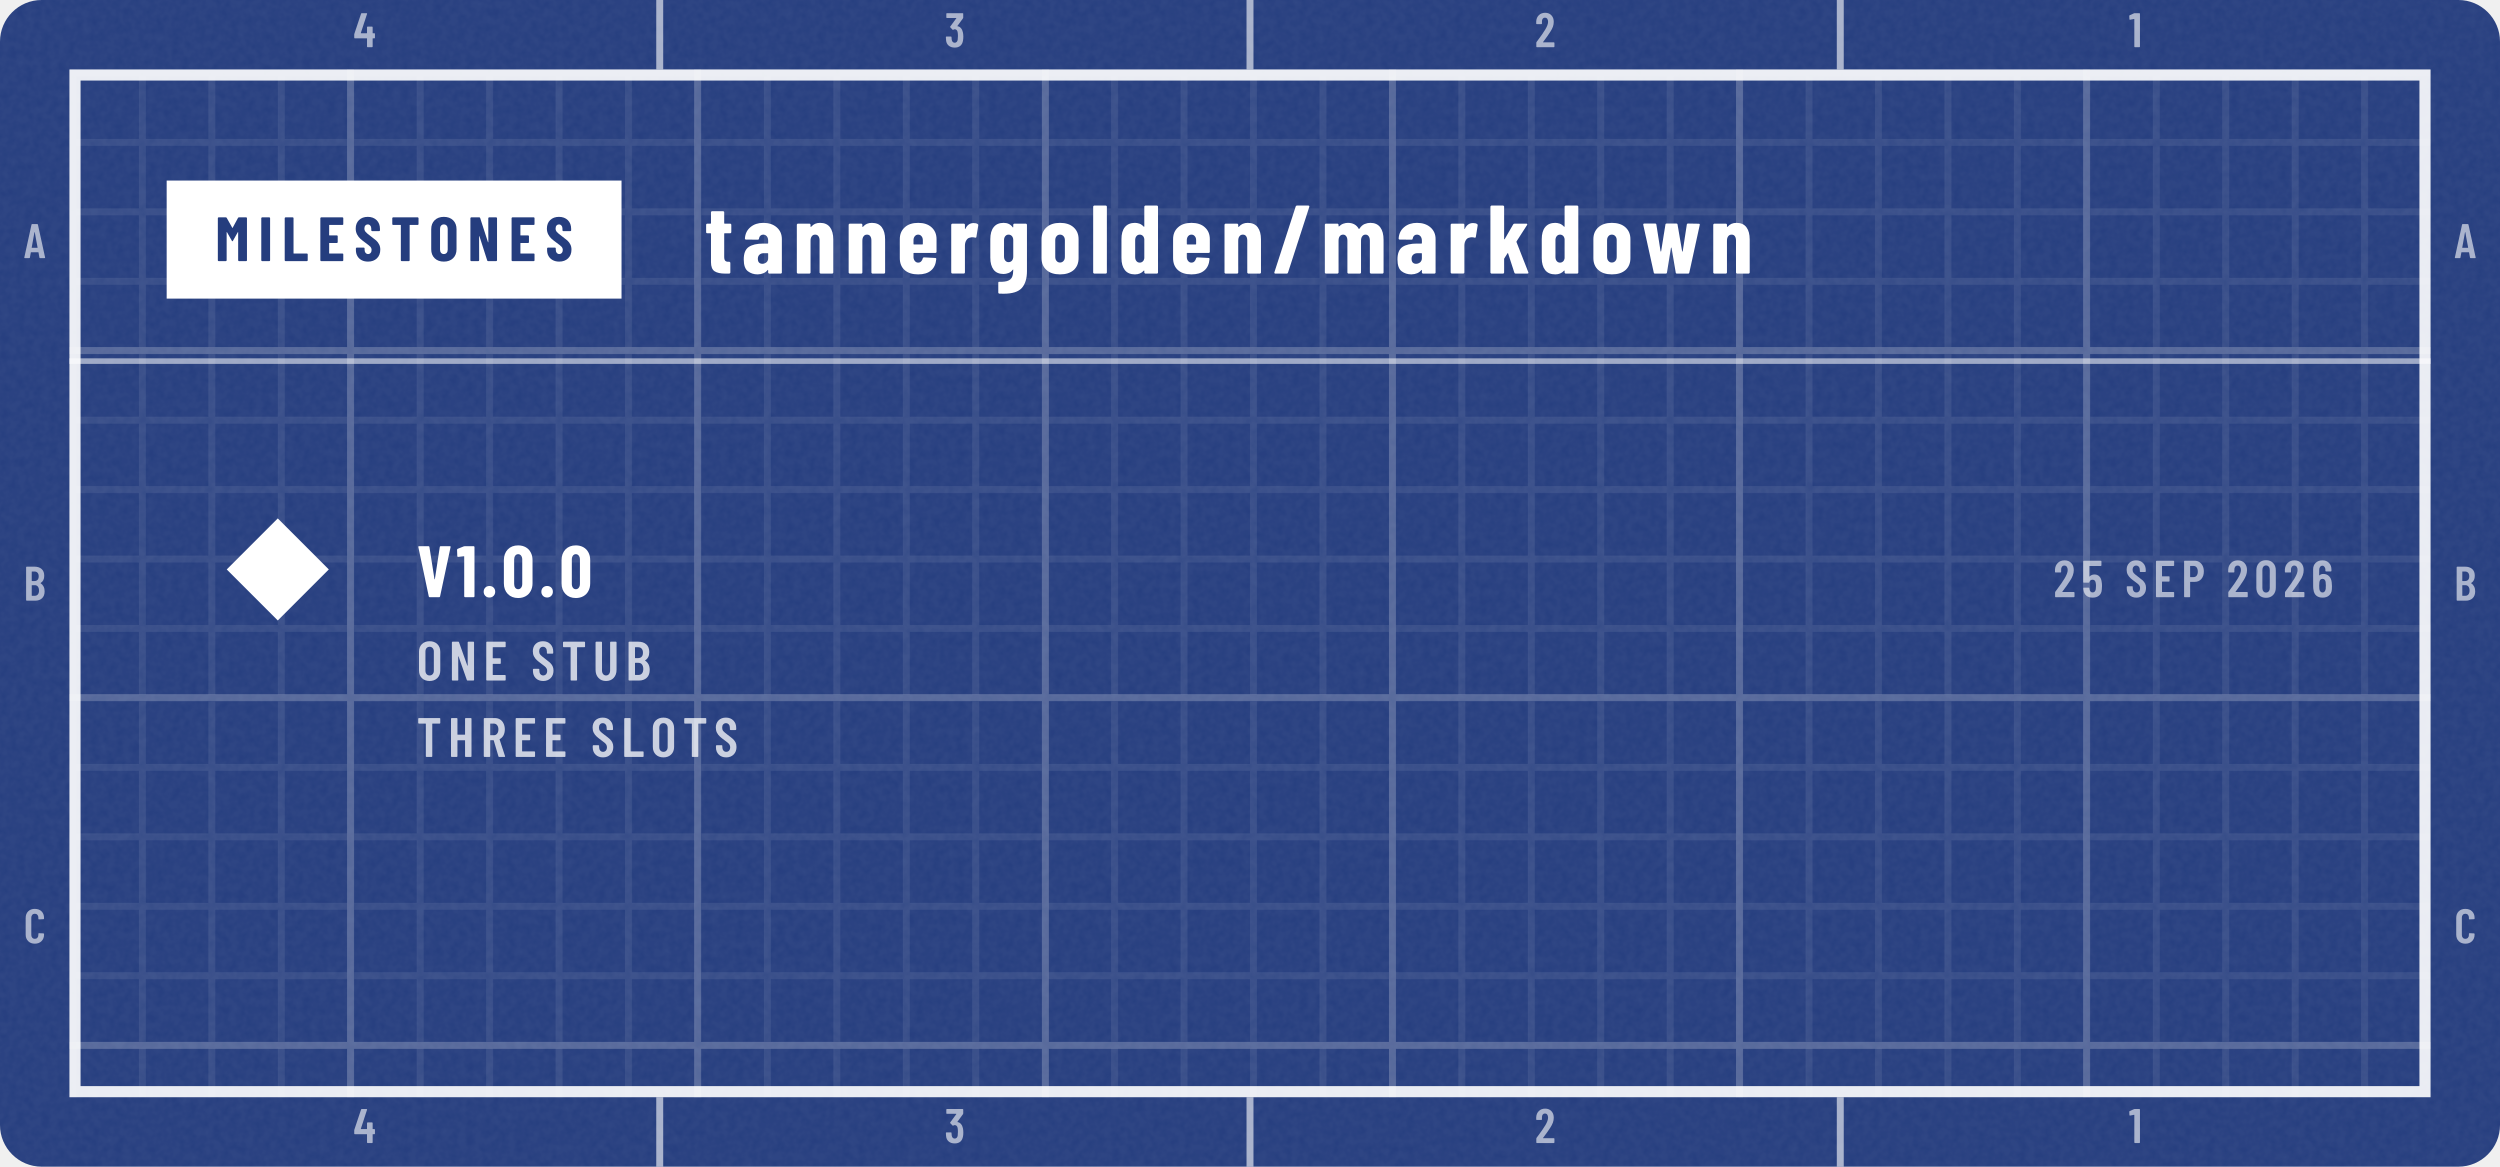
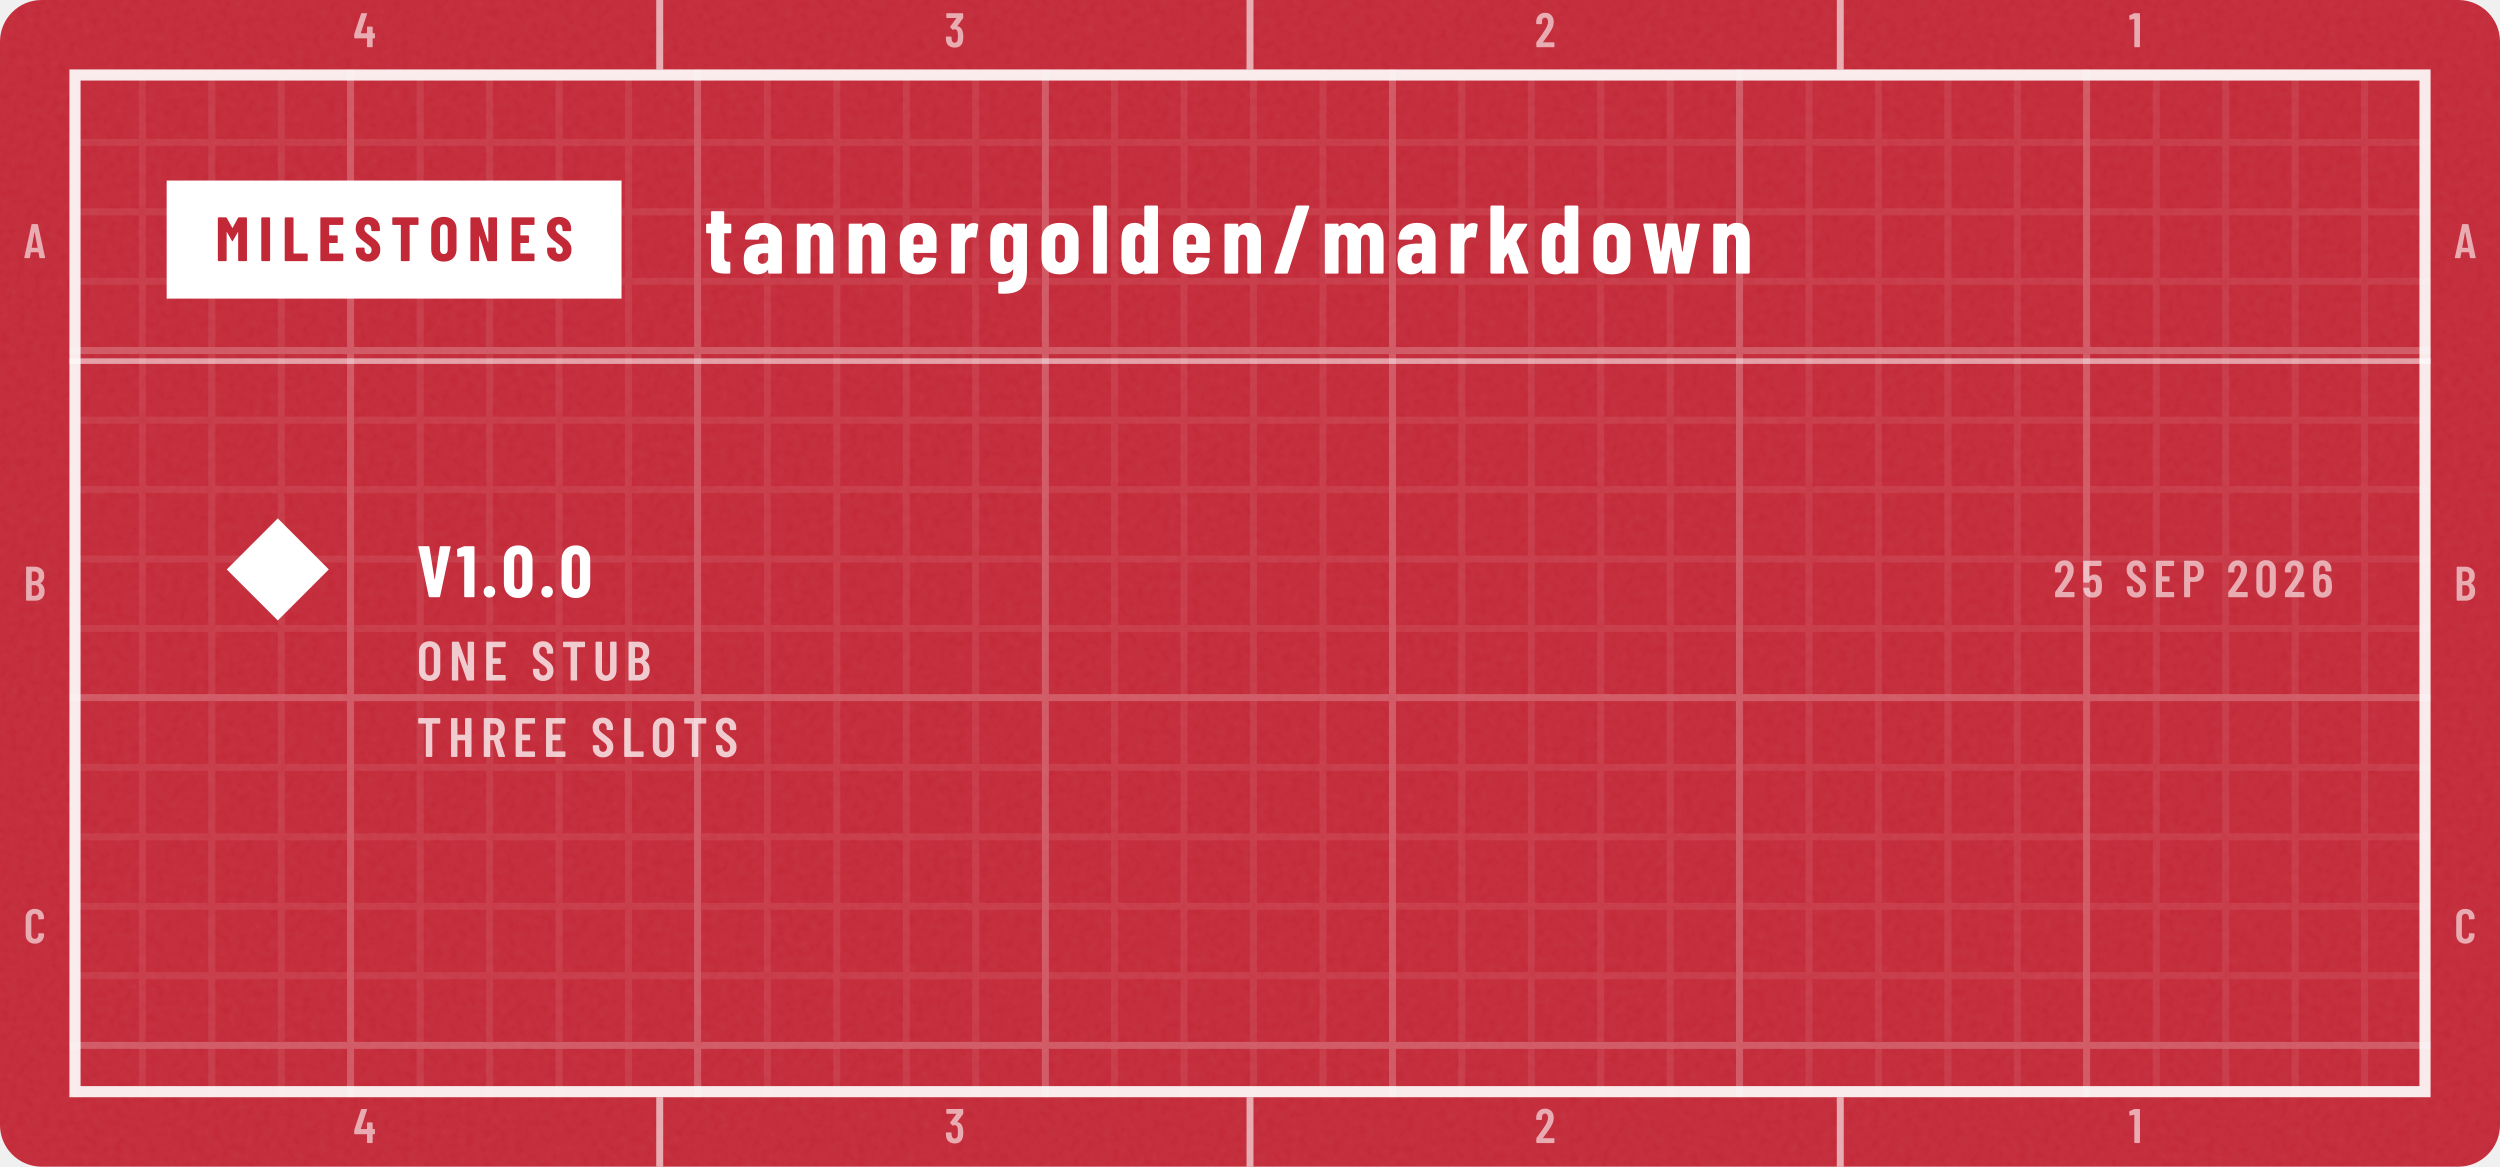
<svg xmlns="http://www.w3.org/2000/svg" width="360" height="168" viewBox="0 0 360 168" role="img" aria-labelledby="t d">
  <defs>
    <clipPath id="kc1">
      <rect x="0" y="0" width="360" height="168" rx="6" />
    </clipPath>
    <filter id="kn2" x="0" y="0" width="100%" height="100%">
      <feTurbulence type="fractalNoise" baseFrequency=".85" numOctaves="2" stitchTiles="stitch" />
      <feColorMatrix values="0 0 0 0 1 0 0 0 0 1 0 0 0 0 1 0 0 0 0.06 0" />
    </filter>
    <pattern id="kp3" width="10" height="10" patternUnits="userSpaceOnUse">
      <path d="M10 .5H.5V10" fill="none" stroke="#FFFFFF" stroke-opacity="0.075" />
    </pattern>
    <pattern id="kp4" width="50" height="50" patternUnits="userSpaceOnUse">
      <path d="M50 .5H.5V50" fill="none" stroke="#FFFFFF" stroke-opacity="0.16" />
    </pattern>
    <clipPath id="kc5">
      <rect x="10" y="10" width="340" height="148" />
    </clipPath>
    <path id="m48" d="M38 183V517Q38 604 89 658Q140 711 224 711Q309 711 360 658Q412 604 412 517V183Q412 96 360 42Q309 -11 224 -11Q140 -11 89 42Q38 96 38 183ZM296 176V524Q296 563 276 586Q257 610 224 610Q192 610 173 586Q154 563 154 524V176Q154 137 173 114Q192 90 224 90Q257 90 276 114Q296 137 296 176Z" />
    <path id="m49" d="M122 700H218Q223 700 226 696Q230 693 230 688V12Q230 7 226 4Q223 0 218 0H126Q121 0 118 4Q114 7 114 12V576Q114 578 112 580Q111 582 109 581L27 565H24Q13 565 13 576L10 643Q10 653 18 657L107 697Q114 700 122 700Z" />
    <path id="m50" d="M173 100H392Q397 100 400 96Q404 93 404 88V12Q404 7 400 4Q397 0 392 0H43Q38 0 34 4Q31 7 31 12V92Q31 101 36 107L75 160Q114 212 152 266Q189 320 215 363Q273 459 273 522Q273 562 256 585Q238 608 209 608Q180 608 163 586Q146 563 147 526V487Q147 482 144 478Q140 475 135 475H41Q36 475 32 478Q29 482 29 487V530Q33 610 84 659Q134 708 214 708Q293 708 342 656Q390 605 390 521Q390 471 373 422Q356 373 319 317Q294 277 260 229Q225 181 214 166Q184 126 170 106Q168 104 169 102Q170 100 173 100Z" />
    <path id="m51" d="M387 218Q387 169 380 134Q368 66 326 29Q283 -8 210 -8Q134 -8 86 32Q38 73 32 143Q30 165 28 207Q28 219 40 219H132Q144 219 144 207Q146 173 148 156Q153 125 169 108Q185 92 210 92Q234 92 250 108Q266 123 271 152Q276 182 276 230Q276 281 269 315Q263 341 248 355Q233 369 210 369Q195 369 183 360Q177 356 174 356Q172 356 166 360L119 408Q115 412 115 417Q115 421 118 425L243 595Q245 597 244 599Q242 601 239 601H49Q44 601 40 604Q37 608 37 613V688Q37 693 40 696Q44 700 49 700H373Q378 700 382 696Q385 693 385 688V609Q385 602 380 594L266 438Q262 432 268 431Q309 426 338 392Q368 358 378 307Q387 267 387 218Z" />
    <path id="m52" d="M443 275V194Q443 189 440 186Q436 182 431 182H401Q396 182 396 177V12Q396 7 392 4Q389 0 384 0H292Q287 0 284 4Q280 7 280 12V177Q280 182 275 182H29Q24 182 20 186Q17 189 17 194V259Q17 268 19 274L158 690Q161 700 171 700H271Q277 700 280 696Q283 693 281 686L153 293Q152 287 157 287H275Q280 287 280 292V412Q280 417 284 420Q287 424 292 424H384Q389 424 392 420Q396 417 396 412V292Q396 287 401 287H431Q436 287 440 284Q443 280 443 275Z" />
    <path id="m53" d="M400 216Q400 175 396 146Q391 72 344 32Q297 -8 219 -8Q145 -8 99 30Q53 68 43 144L40 172Q40 184 52 184H144Q156 184 157 172Q157 166 159 154Q171 92 219 92Q244 92 260 108Q275 124 280 153Q284 178 284 217Q284 254 278 281Q273 307 258 322Q242 336 219 336Q171 336 157 290Q154 279 144 279H51Q46 279 42 282Q39 286 39 291V688Q39 693 42 696Q46 700 51 700H377Q382 700 386 696Q389 693 389 688V612Q389 607 386 604Q382 600 377 600H160Q155 600 155 595V400Q155 397 157 396Q159 396 161 398Q178 416 202 426Q227 437 254 437Q314 437 350 398Q387 360 394 290Q400 259 400 216Z" />
    <path id="m54" d="M401 216Q401 193 399 151Q394 75 346 34Q299 -8 221 -8Q147 -8 101 30Q55 69 46 144Q40 171 40 207L39 532Q39 613 88 660Q138 708 219 708Q295 708 343 660Q391 612 391 532V507Q391 502 388 498Q384 495 379 495H287Q282 495 278 498Q275 502 275 507V526Q275 560 258 582Q242 605 219 605Q191 605 174 583Q156 561 156 526V423Q156 420 158 419Q160 418 162 420Q191 447 234 447Q303 447 346 403Q389 359 396 286Q401 253 401 216ZM284 224Q284 250 279 295Q267 353 220 353Q196 353 180 338Q165 322 160 292Q156 257 156 224Q156 195 159 157Q164 125 180 108Q195 91 220 91Q245 91 260 109Q276 127 281 160Q284 196 284 224Z" />
    <path id="m65" d="M325 11 306 116Q306 121 300 121H154Q148 121 148 116L129 11Q128 0 116 0H25Q11 0 14 13L162 689Q164 700 175 700H281Q292 700 294 689L442 13V9Q442 0 431 0H338Q326 0 325 11ZM171 212H282Q288 212 287 217L229 533Q228 536 226 536Q224 536 223 533L166 217Q165 212 171 212Z" />
    <path id="m66" d="M242 0H66Q61 0 58 4Q54 7 54 12V688Q54 693 58 696Q61 700 66 700H224Q319 700 373 652Q427 604 427 512Q427 409 354 365Q349 362 352 359Q391 334 413 292Q435 250 435 192Q435 100 382 50Q328 0 242 0ZM170 595V409Q170 404 175 404H226Q267 404 290 429Q313 454 313 500Q313 548 290 574Q267 600 226 600H175Q170 600 170 595ZM319 208Q319 260 296 290Q273 319 233 319H175Q170 319 170 314V106Q170 101 175 101H233Q273 101 296 129Q319 157 319 208Z" />
    <path id="m67" d="M42 180V521Q42 607 94 658Q145 708 230 708Q316 708 368 658Q420 607 420 521V509Q420 504 416 500Q413 496 408 496L315 492Q303 492 303 504V529Q303 564 283 586Q263 608 230 608Q198 608 178 586Q158 564 158 529V171Q158 136 178 114Q198 92 230 92Q263 92 283 114Q303 136 303 171V196Q303 201 306 204Q310 208 315 208L408 204Q413 204 416 200Q420 197 420 192V180Q420 95 368 44Q316 -8 230 -8Q145 -8 94 44Q42 95 42 180Z" />
    <path id="m69" d="M391 600H175Q170 600 170 595V406Q170 401 175 401H303Q308 401 312 398Q315 394 315 389V312Q315 307 312 304Q308 300 303 300H175Q170 300 170 295V105Q170 100 175 100H391Q396 100 400 96Q403 93 403 88V12Q403 7 400 4Q396 0 391 0H66Q61 0 58 4Q54 7 54 12V688Q54 693 58 696Q61 700 66 700H391Q396 700 400 696Q403 693 403 688V612Q403 607 400 604Q396 600 391 600Z" />
    <path id="m72" d="M319 700H411Q416 700 420 696Q423 693 423 688V12Q423 7 420 4Q416 0 411 0H319Q314 0 310 4Q307 7 307 12V295Q307 300 302 300H175Q170 300 170 295V12Q170 7 166 4Q163 0 158 0H66Q61 0 58 4Q54 7 54 12V688Q54 693 58 696Q61 700 66 700H158Q163 700 166 696Q170 693 170 688V406Q170 401 175 401H302Q307 401 307 406V688Q307 693 310 696Q314 700 319 700Z" />
    <path id="m76" d="M54 12V688Q54 693 58 696Q61 700 66 700H158Q163 700 166 696Q170 693 170 688V105Q170 100 175 100H391Q396 100 400 96Q403 93 403 88V12Q403 7 400 4Q396 0 391 0H66Q61 0 58 4Q54 7 54 12Z" />
    <path id="m78" d="M350 700H441Q446 700 450 696Q453 693 453 688V12Q453 7 450 4Q446 0 441 0H336Q326 0 323 10L174 434Q173 437 170 436Q168 436 168 433L169 12Q169 7 166 4Q162 0 157 0H66Q61 0 58 4Q54 7 54 12V688Q54 693 58 696Q61 700 66 700H169Q179 700 182 690L332 269Q333 266 336 266Q338 267 338 270V688Q338 693 342 696Q345 700 350 700Z" />
    <path id="m79" d="M42 182V518Q42 604 94 656Q147 708 233 708Q319 708 372 656Q425 604 425 518V182Q425 96 372 44Q319 -8 233 -8Q147 -8 94 44Q42 96 42 182ZM309 177V523Q309 561 288 584Q267 608 233 608Q199 608 178 584Q158 561 158 523V177Q158 139 178 116Q199 92 233 92Q267 92 288 116Q309 139 309 177Z" />
    <path id="m80" d="M432 495Q432 405 384 350Q337 295 259 295H174Q169 295 169 290V12Q169 7 166 4Q162 0 157 0H65Q60 0 56 4Q53 7 53 12V689Q53 694 56 698Q60 701 65 701H253Q306 701 346 675Q387 649 410 602Q432 555 432 495ZM316 492Q316 542 294 572Q271 601 234 601H174Q169 601 169 596V391Q169 386 174 386H234Q271 386 294 414Q316 443 316 492Z" />
    <path id="m82" d="M318 10 233 297Q231 301 228 301H175Q170 301 170 296V12Q170 7 166 4Q163 0 158 0H66Q61 0 58 4Q54 7 54 12V688Q54 693 58 696Q61 700 66 700H254Q307 700 348 674Q388 649 410 602Q433 556 433 496Q433 434 409 389Q385 344 342 321Q338 320 339 315L437 14Q438 12 438 9Q438 0 427 0H331Q321 0 318 10ZM170 595V396Q170 391 175 391H236Q272 391 294 419Q317 447 317 495Q317 543 294 572Q272 600 236 600H175Q170 600 170 595Z" />
    <path id="m83" d="M34 173V199Q34 204 38 208Q41 211 46 211H137Q142 211 146 208Q149 204 149 199V179Q149 140 168 116Q188 92 219 92Q250 92 270 114Q290 137 290 174Q290 200 279 219Q268 238 248 255Q228 272 184 304Q134 340 104 368Q73 396 52 436Q32 475 32 527Q32 610 82 659Q132 708 214 708Q297 708 348 656Q399 605 399 520V496Q399 491 396 488Q392 484 387 484H297Q292 484 288 488Q285 491 285 496V522Q285 561 266 584Q246 608 214 608Q184 608 165 586Q146 565 146 527Q146 491 166 466Q187 441 247 397Q308 352 339 324Q370 295 387 261Q404 227 404 180Q404 95 353 44Q302 -8 219 -8Q136 -8 85 42Q34 92 34 173Z" />
    <path id="m84" d="M425 688V612Q425 607 422 604Q418 600 413 600H286Q281 600 281 595V12Q281 7 278 4Q274 0 269 0H177Q172 0 168 4Q165 7 165 12V595Q165 600 160 600H40Q35 600 32 604Q28 607 28 612V688Q28 693 32 696Q35 700 40 700H413Q418 700 422 696Q425 693 425 688Z" />
    <path id="m85" d="M50 194V688Q50 693 54 696Q57 700 62 700H154Q159 700 162 696Q166 693 166 688V182Q166 142 186 117Q206 92 239 92Q272 92 292 117Q312 142 312 182V688Q312 693 316 696Q319 700 324 700H416Q421 700 424 696Q428 693 428 688V194Q428 103 376 48Q324 -8 239 -8Q153 -8 102 48Q50 103 50 194Z" />
    <path id="n46" d="M33 75Q33 110 55 132Q77 154 112 154Q147 154 169 132Q191 110 191 75Q191 41 168 18Q146 -4 112 -4Q78 -4 56 18Q33 41 33 75Z" />
    <path id="n47" d="M18 14 237 690Q240 700 250 700H367Q373 700 376 696Q379 693 377 686L158 10Q155 0 145 0H28Q22 0 19 4Q16 7 18 14Z" />
    <path id="n48" d="M30 191V509Q30 600 84 656Q138 711 226 711Q284 711 329 686Q374 661 398 615Q423 569 423 509V191Q423 131 398 85Q374 39 329 14Q284 -11 226 -11Q138 -11 84 44Q30 100 30 191ZM282 183V517Q282 550 266 570Q251 590 226 590Q201 590 186 570Q171 550 171 517V183Q171 150 186 130Q201 110 226 110Q251 110 266 130Q282 150 282 183Z" />
    <path id="n49" d="M115 700H236Q241 700 244 696Q248 693 248 688V12Q248 7 244 4Q241 0 236 0H119Q114 0 110 4Q107 7 107 12V558Q107 562 102 562L25 553H23Q12 553 12 564L9 650Q9 660 18 664L100 697Q108 700 115 700Z" />
    <path id="n69" d="M399 579H190Q185 579 185 574V416Q185 411 190 411H310Q315 411 318 408Q322 404 322 399V302Q322 297 318 294Q315 290 310 290H190Q185 290 185 285V126Q185 121 190 121H399Q404 121 408 118Q411 114 411 109V12Q411 7 408 4Q404 0 399 0H56Q51 0 48 4Q44 7 44 12V688Q44 693 48 696Q51 700 56 700H399Q404 700 408 696Q411 693 411 688V591Q411 586 408 582Q404 579 399 579Z" />
    <path id="n73" d="M44 12V688Q44 693 48 696Q51 700 56 700H173Q178 700 182 696Q185 693 185 688V12Q185 7 182 4Q178 0 173 0H56Q51 0 48 4Q44 7 44 12Z" />
    <path id="n76" d="M44 12V688Q44 693 48 696Q51 700 56 700H173Q178 700 182 696Q185 693 185 688V126Q185 121 190 121H400Q405 121 408 118Q412 114 412 109V12Q412 7 408 4Q405 0 400 0H56Q51 0 48 4Q44 7 44 12Z" />
    <path id="n77" d="M379 700H495Q500 700 504 696Q507 693 507 688V12Q507 7 504 4Q500 0 495 0H378Q373 0 370 4Q366 7 366 12V461Q366 465 364 465Q362 465 360 462L282 324Q277 316 274 316Q271 316 266 324L188 462Q186 465 184 465Q182 465 182 461V12Q182 7 178 4Q175 0 170 0H53Q48 0 44 4Q41 7 41 12V688Q41 693 44 696Q48 700 53 700H168Q178 700 183 692L272 533Q275 529 278 533L364 692Q368 700 379 700Z" />
    <path id="n78" d="M342 700H458Q463 700 466 696Q470 693 470 688V12Q470 7 466 4Q463 0 458 0H326Q316 0 313 10L189 397Q188 400 186 400Q183 399 183 396L184 12Q184 7 180 4Q177 0 172 0H56Q51 0 48 4Q44 7 44 12V688Q44 693 48 696Q51 700 56 700H187Q197 700 200 690L325 303Q326 300 328 300Q331 301 331 304L330 688Q330 693 334 696Q337 700 342 700Z" />
    <path id="n79" d="M34 190V510Q34 600 89 654Q144 708 236 708Q328 708 384 654Q439 600 439 510V190Q439 100 384 46Q328 -8 236 -8Q144 -8 89 46Q34 100 34 190ZM298 184V516Q298 548 281 568Q264 587 236 587Q208 587 192 568Q175 548 175 516V184Q175 152 192 132Q208 113 236 113Q264 113 281 132Q298 152 298 184Z" />
    <path id="n83" d="M30 175V204Q30 209 34 212Q37 216 42 216H157Q162 216 166 212Q169 209 169 204V182Q169 151 185 132Q201 113 225 113Q249 113 265 131Q281 149 281 178Q281 208 261 230Q241 251 183 293Q133 329 102 357Q71 385 49 426Q27 467 27 521Q27 606 80 657Q133 708 220 708Q308 708 362 655Q415 602 415 516V492Q415 487 412 484Q408 480 403 480H288Q283 480 280 484Q276 487 276 492V519Q276 550 260 568Q245 587 220 587Q196 587 181 570Q166 552 166 521Q166 491 185 468Q204 445 260 404Q322 358 354 330Q385 301 402 266Q420 232 420 184Q420 96 366 44Q312 -8 224 -8Q166 -8 122 15Q78 38 54 80Q30 121 30 175Z" />
    <path id="n84" d="M444 688V591Q444 586 440 582Q437 579 432 579H307Q302 579 302 574V12Q302 7 298 4Q295 0 290 0H173Q168 0 164 4Q161 7 161 12V574Q161 579 156 579H36Q31 579 28 582Q24 586 24 591V688Q24 693 28 696Q31 700 36 700H432Q437 700 440 696Q444 693 444 688Z" />
    <path id="n86" d="M166 11 23 687 22 691Q22 700 33 700H162Q174 700 175 689L244 249Q245 245 247 245Q249 245 250 249L317 689Q318 700 330 700H455Q468 700 465 687L321 11Q319 0 308 0H179Q168 0 166 11Z" />
    <path id="n97" d="M415 355V12Q415 7 412 4Q408 0 403 0H286Q281 0 278 4Q274 7 274 12V34Q274 37 272 38Q270 39 268 36Q235 -6 166 -8Q108 -8 66 24Q23 56 23 146Q23 239 74 274Q126 309 223 309H269Q274 309 274 314V339Q274 366 260 384Q245 401 223 401Q206 401 194 390Q183 380 180 361Q179 349 167 349L47 350Q35 350 35 362Q40 435 92 478Q144 522 224 522Q309 522 362 476Q415 430 415 355ZM274 158V205Q274 210 269 210H228Q201 210 184 194Q168 179 168 152Q168 127 180 114Q193 101 214 101Q237 101 256 116Q274 132 274 158Z" />
    <path id="n100" d="M278 700H395Q400 700 404 696Q407 693 407 688V12Q407 7 404 4Q400 0 395 0H278Q273 0 270 4Q266 7 266 12V28Q266 31 264 32Q262 32 260 30Q226 -8 170 -8Q101 -8 66 36Q31 81 31 160V354Q31 435 66 478Q102 522 170 522Q192 522 216 514Q240 505 260 483Q262 481 264 482Q266 482 266 485V688Q266 693 270 696Q273 700 278 700ZM266 157V357Q263 377 250 389Q237 401 219 401Q198 401 185 385Q172 369 172 344V170Q172 145 185 129Q198 113 219 113Q237 113 250 125Q263 137 266 157Z" />
    <path id="n101" d="M397 213H177Q172 213 172 208V171Q172 146 186 130Q199 113 220 113Q239 113 251 126Q263 138 267 157Q270 167 280 167L395 161Q400 161 404 158Q407 154 406 148Q399 71 352 32Q306 -8 220 -8Q131 -8 81 36Q31 81 31 160V354Q31 430 82 476Q132 522 220 522Q308 522 358 476Q409 430 409 354V225Q409 220 406 216Q402 213 397 213ZM172 344V305Q172 300 177 300H263Q268 300 268 305V344Q268 369 254 385Q241 401 220 401Q199 401 186 385Q172 369 172 344Z" />
    <path id="n103" d="M279 514H396Q401 514 404 510Q408 507 408 502V24Q408 -87 356 -147Q303 -207 167 -207Q140 -207 125 -206Q113 -205 113 -193V-95Q113 -82 126 -84Q185 -86 216 -72Q246 -59 256 -32Q267 -5 267 39Q267 42 265 42Q263 42 261 39Q243 15 218 6Q192 -4 168 -4Q99 -4 65 40Q31 85 31 164V354Q31 435 66 478Q100 522 168 522Q229 522 261 477Q263 474 265 475Q267 476 267 479V502Q267 507 270 510Q274 514 279 514ZM267 175V344Q267 369 254 385Q240 401 219 401Q198 401 185 385Q172 369 172 344V175Q172 150 185 134Q198 118 219 118Q240 118 254 134Q267 150 267 175Z" />
    <path id="n107" d="M38 12V688Q38 693 42 696Q45 700 50 700H167Q172 700 176 696Q179 693 179 688V357Q179 353 181 352Q183 352 185 355L272 506Q276 514 287 514H407Q414 514 416 510Q419 506 415 500L307 332Q305 328 306 325L428 14Q429 12 429 9Q429 0 418 0H297Q287 0 284 10L220 208Q219 211 217 212Q215 212 214 209L181 157Q179 153 179 151V12Q179 7 176 4Q172 0 167 0H50Q45 0 42 4Q38 7 38 12Z" />
    <path id="n108" d="M34 12V688Q34 693 38 696Q41 700 46 700H163Q168 700 172 696Q175 693 175 688V12Q175 7 172 4Q168 0 163 0H46Q41 0 38 4Q34 7 34 12Z" />
    <path id="n109" d="M641 347V12Q641 7 638 4Q634 0 629 0H512Q507 0 504 4Q500 7 500 12V338Q500 368 488 384Q476 401 456 401Q434 401 422 384Q409 368 409 338V12Q409 7 406 4Q402 0 397 0H281Q276 0 272 4Q269 7 269 12V338Q269 368 257 384Q245 401 225 401Q203 401 190 384Q178 368 178 338V12Q178 7 174 4Q171 0 166 0H49Q44 0 40 4Q37 7 37 12V502Q37 507 40 510Q44 514 49 514H166Q171 514 174 510Q178 507 178 502V489Q178 486 180 485Q182 484 184 486Q204 506 228 514Q252 522 274 522Q352 522 386 460L388 459Q391 459 395 465Q416 497 446 510Q475 522 505 522Q573 522 607 476Q641 430 641 347Z" />
    <path id="n110" d="M413 351V12Q413 7 410 4Q406 0 401 0H284Q279 0 276 4Q272 7 272 12V340Q272 369 260 385Q249 401 227 401Q204 401 192 384Q179 368 179 338V12Q179 7 176 4Q172 0 167 0H50Q45 0 42 4Q38 7 38 12V502Q38 507 42 510Q45 514 50 514H167Q172 514 176 510Q179 507 179 502V483Q179 480 182 480Q184 480 188 484Q220 522 277 522Q345 522 379 477Q413 432 413 351Z" />
    <path id="n111" d="M31 160V354Q31 430 82 476Q133 522 221 522Q310 522 361 476Q412 430 412 354V160Q412 82 362 37Q311 -8 221 -8Q132 -8 82 37Q31 82 31 160ZM271 171V344Q271 369 257 385Q243 401 221 401Q199 401 186 385Q172 369 172 344V171Q172 146 186 130Q199 114 221 114Q243 114 257 130Q271 146 271 171Z" />
    <path id="n114" d="M310 510Q318 505 316 495L297 378Q296 367 283 370Q272 374 256 374Q241 374 230 370Q207 366 193 342Q179 319 179 288V13Q179 8 176 4Q172 1 167 1H50Q45 1 42 4Q38 8 38 13V502Q38 507 42 510Q45 514 50 514H167Q172 514 176 510Q179 507 179 502V463Q179 459 180 458Q182 458 184 461Q211 520 268 520Q295 520 310 510Z" />
    <path id="n116" d="M260 415H204Q199 415 199 410V172Q199 143 210 132Q221 121 243 122H250Q255 122 258 118Q262 115 262 110V12Q262 7 258 4Q255 0 250 0H210Q137 0 100 24Q63 49 63 118V410Q63 415 58 415H25Q20 415 16 418Q13 422 13 427V502Q13 507 16 510Q20 514 25 514H58Q63 514 63 519V630Q63 635 66 638Q70 642 75 642H187Q192 642 196 638Q199 635 199 630V519Q199 514 204 514H260Q265 514 268 510Q272 507 272 502V427Q272 422 268 418Q265 415 260 415Z" />
    <path id="n119" d="M124 11 16 502V506Q16 515 27 515H138Q150 515 151 504L194 230Q195 227 197 227Q199 227 200 230L244 504Q245 515 257 515H356Q368 515 369 504L416 229Q417 226 419 226Q421 227 422 230L464 504Q465 515 477 515L587 513Q600 513 597 500L490 11Q488 0 477 0H363Q351 0 350 11L307 265Q306 268 304 268Q302 268 301 265L260 11Q259 0 247 0H137Q126 0 124 11Z" />
  </defs>
-   <rect y="0" width="360" height="168" rx="6" fill="#253D7E" />
+   <rect y="0" width="360" height="168" rx="6" fill="#C32837" />
  <rect y="0" width="360" height="168" clip-path="url(#kc1)" filter="url(#kn2)" />
  <g clip-path="url(#kc5)">
    <rect y="0" width="360" height="168" fill="url(#kp3)" />
    <rect y="0" width="360" height="168" fill="url(#kp4)" />
  </g>
  <rect x="10.8" y="10.8" width="338.4" height="146.4" fill="none" stroke="#FFFFFF" stroke-opacity="0.9" stroke-width="1.6" />
  <path d="M95 0V10M95 158V168M180 0V10M180 158V168M265 0V10M265 158V168" stroke="#FFFFFF" stroke-opacity="0.6" />
  <g transform="scale(0.007 -0.007)" fill="#FFFFFF" fill-opacity="0.6">
    <use href="#m52" x="7270" y="-971" />
    <use href="#m52" x="7270" y="-23514" />
    <use href="#m51" x="19430" y="-971" />
    <use href="#m51" x="19430" y="-23514" />
    <use href="#m50" x="31573" y="-971" />
    <use href="#m50" x="31573" y="-23514" />
    <use href="#m49" x="43792" y="-971" />
    <use href="#m49" x="43792" y="-23514" />
    <use href="#m65" x="486" y="-5310" />
    <use href="#m65" x="50486" y="-5310" />
    <use href="#m66" x="483" y="-12357" />
    <use href="#m66" x="50483" y="-12357" />
    <use href="#m67" x="486" y="-19405" />
    <use href="#m67" x="50486" y="-19405" />
  </g>
  <rect x="24" y="26" width="65.5" height="17" fill="#FFFFFF" />
-   <g transform="translate(31 37.6) scale(0.009 -0.009)" fill="#253D7E">
+   <g transform="translate(31 37.6) scale(0.009 -0.009)" fill="#C32837">
    <use href="#n77" x="0" />
    <use href="#n73" x="692" />
    <use href="#n76" x="1067" />
    <use href="#n69" x="1637" />
    <use href="#n83" x="2220" />
    <use href="#n84" x="2808" />
    <use href="#n79" x="3421" />
    <use href="#n78" x="4038" />
    <use href="#n69" x="4697" />
    <use href="#n83" x="5279" />
  </g>
  <g transform="translate(101.5 39.4) scale(0.014 -0.014)" fill="#FFFFFF">
    <use href="#n116" x="0" />
    <use href="#n97" x="377" />
    <use href="#n110" x="908" />
    <use href="#n110" x="1441" />
    <use href="#n101" x="1974" />
    <use href="#n114" x="2496" />
    <use href="#n103" x="2905" />
    <use href="#n111" x="3432" />
    <use href="#n108" x="3960" />
    <use href="#n100" x="4254" />
    <use href="#n101" x="4785" />
    <use href="#n110" x="5307" />
    <use href="#n47" x="5840" />
    <use href="#n109" x="6340" />
    <use href="#n97" x="7101" />
    <use href="#n114" x="7633" />
    <use href="#n107" x="8042" />
    <use href="#n100" x="8577" />
    <use href="#n111" x="9108" />
    <use href="#n119" x="9636" />
    <use href="#n110" x="10334" />
  </g>
  <path d="M10 52H350" fill="none" stroke="#FFFFFF" stroke-opacity="0.55" stroke-width=".8" />
  <path d="M40 76V88" stroke="#FFFFFF" stroke-width="2" />
  <path d="M40 75.5l6.5 6.5l-6.5 6.5l-6.5 -6.5z" fill="#FFFFFF" stroke="#FFFFFF" stroke-width="1.2" />
  <g transform="translate(60 86) scale(0.0105 -0.0105)" fill="#FFFFFF">
    <use href="#n86" x="0" />
    <use href="#n49" x="545" />
    <use href="#n46" x="886" />
    <use href="#n48" x="1166" />
    <use href="#n46" x="1677" />
    <use href="#n48" x="1957" />
  </g>
  <g transform="translate(295.7 86) scale(0.0075 -0.0075)" fill="#FFFFFF" fill-opacity="0.6">
    <use href="#m50" x="0" />
    <use href="#m53" x="532" />
    <use href="#m83" x="1373" />
    <use href="#m69" x="1914" />
    <use href="#m80" x="2455" />
    <use href="#m50" x="3326" />
    <use href="#m48" x="3857" />
    <use href="#m50" x="4414" />
    <use href="#m54" x="4946" />
  </g>
  <g transform="translate(60 98) scale(0.008 -0.008)" fill="#FFFFFF" fill-opacity="0.75">
    <use href="#m79" x="0" />
    <use href="#m78" x="580" />
    <use href="#m69" x="1199" />
    <use href="#m83" x="2059" />
    <use href="#m84" x="2606" />
    <use href="#m85" x="3170" />
    <use href="#m66" x="3760" />
  </g>
  <g transform="translate(60 109) scale(0.008 -0.008)" fill="#FFFFFF" fill-opacity="0.75">
    <use href="#m84" x="0" />
    <use href="#m72" x="564" />
    <use href="#m82" x="1154" />
    <use href="#m69" x="1728" />
    <use href="#m69" x="2275" />
    <use href="#m83" x="3135" />
    <use href="#m76" x="3682" />
    <use href="#m79" x="4209" />
    <use href="#m84" x="4788" />
    <use href="#m83" x="5353" />
  </g>
</svg>
